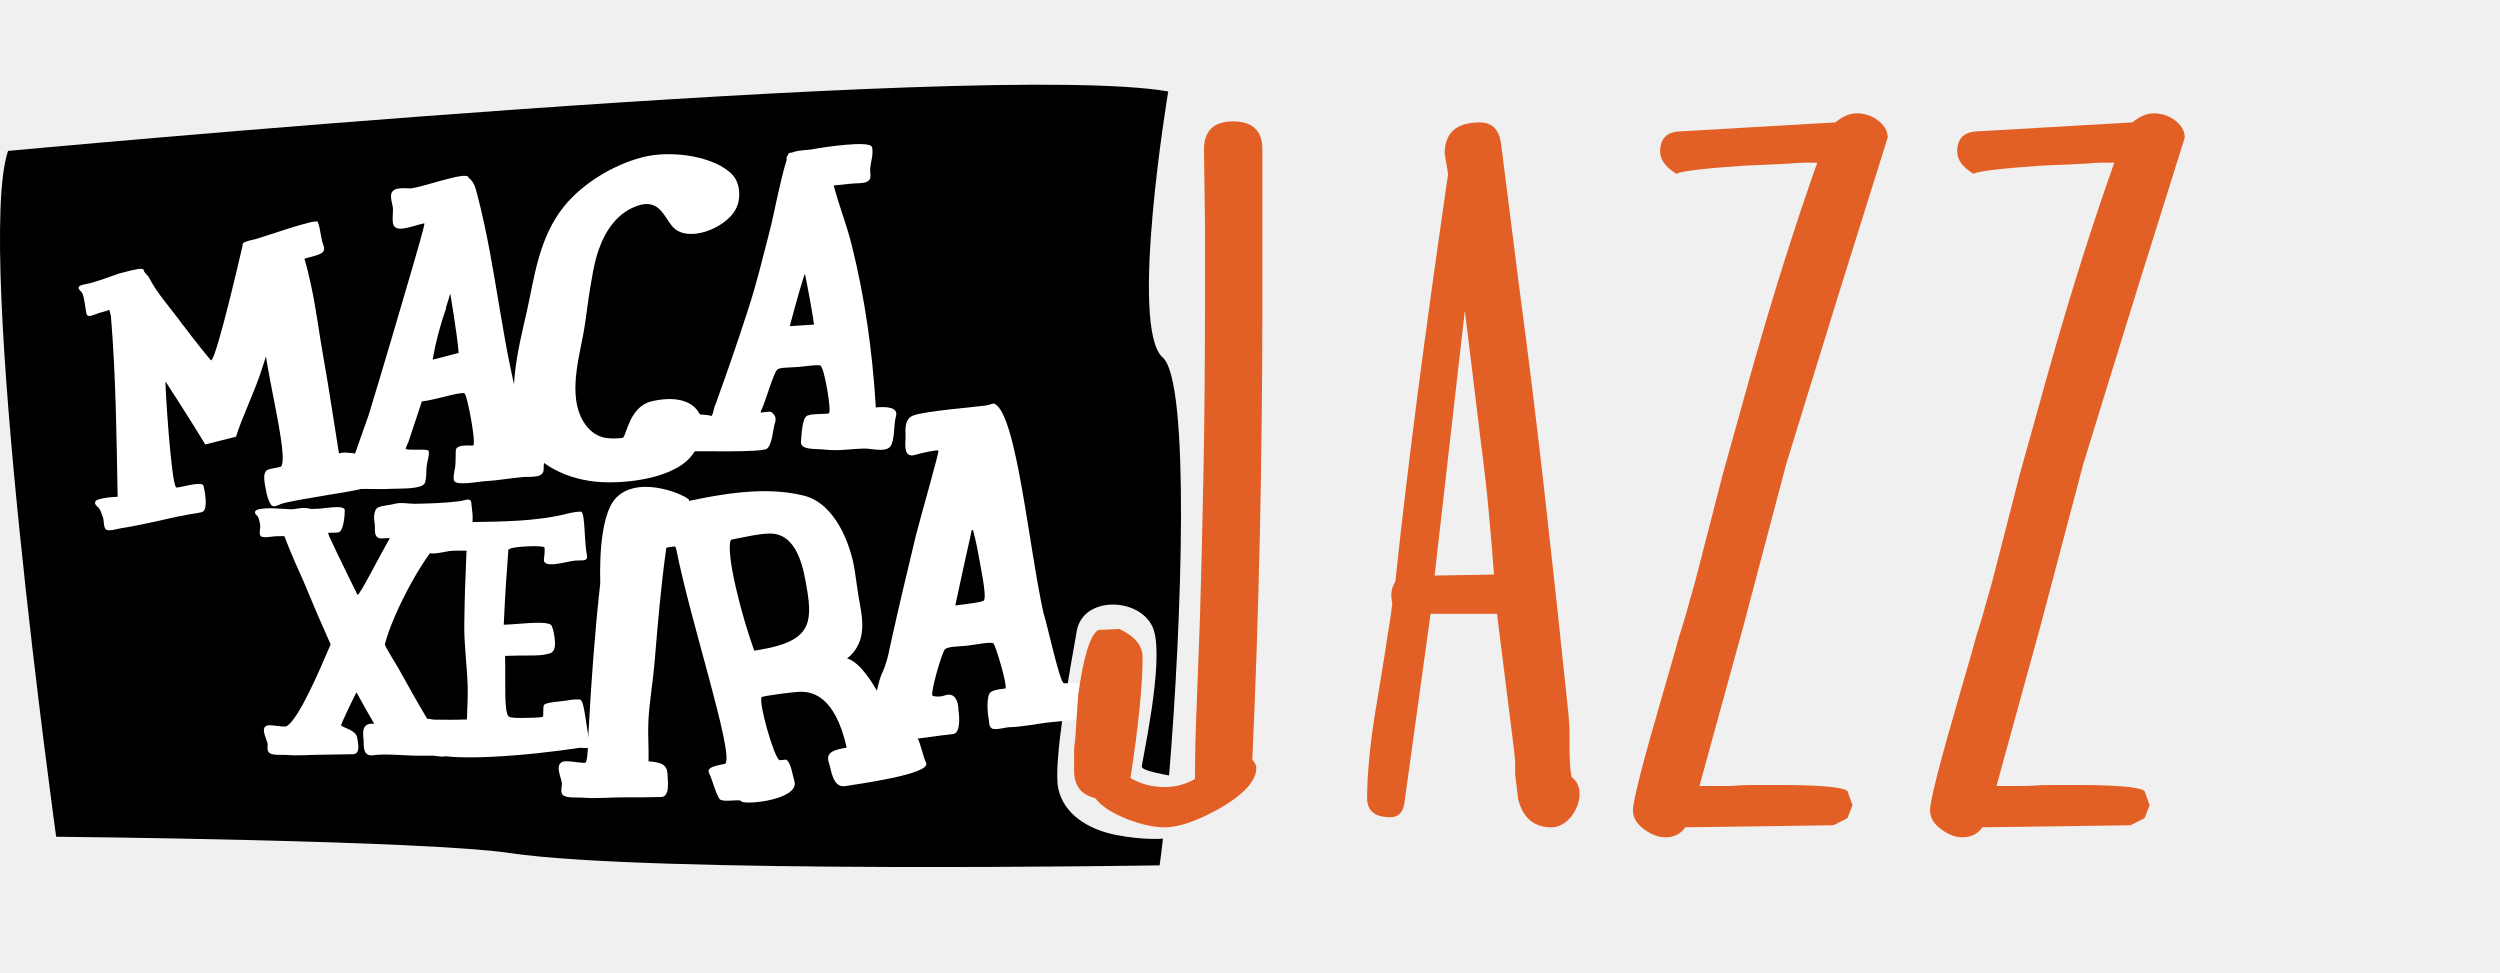
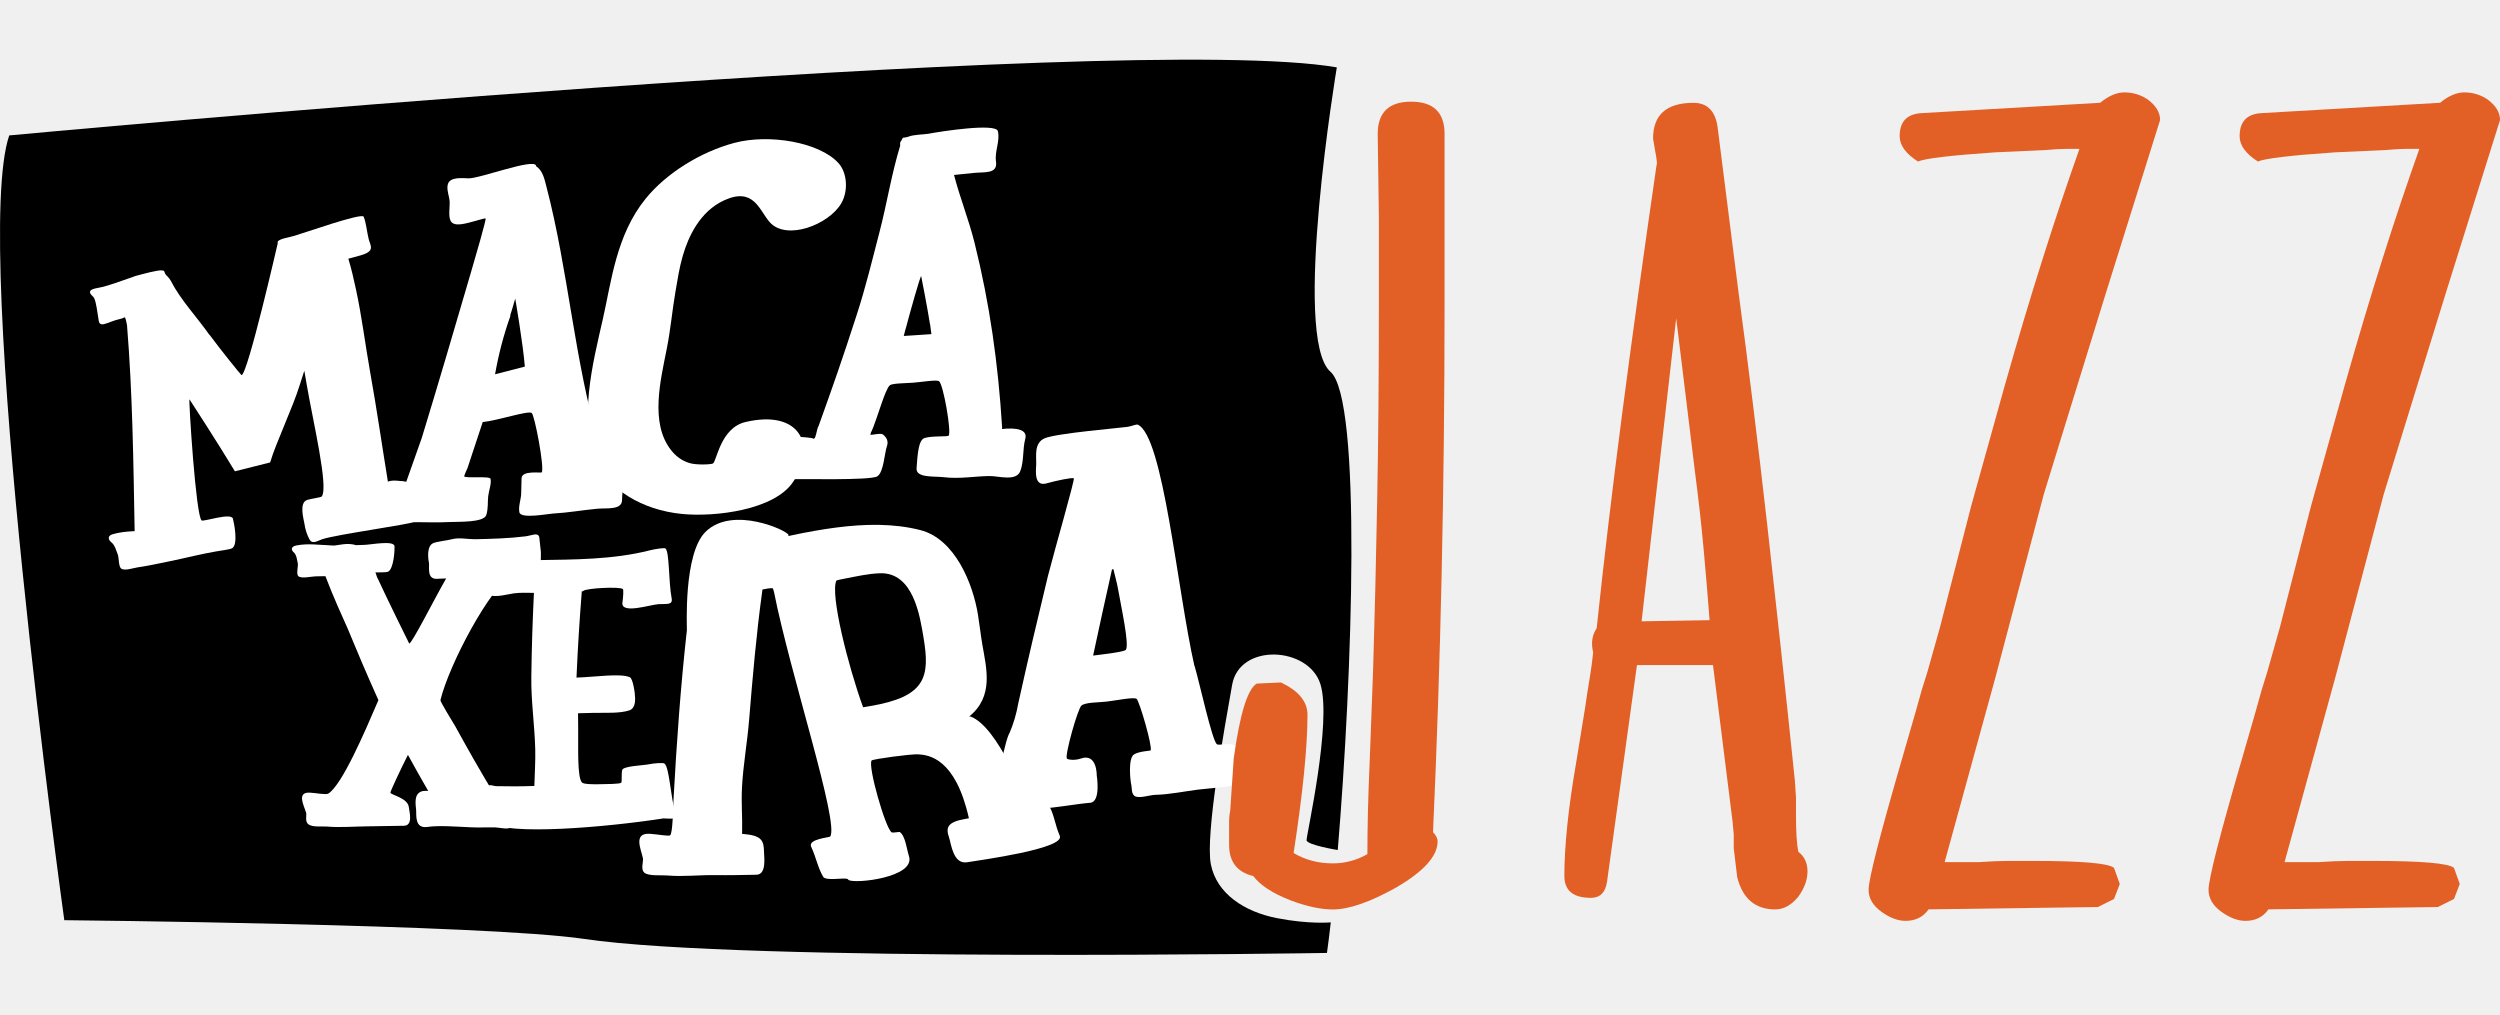
- <svg xmlns="http://www.w3.org/2000/svg" version="1.1" id="svg3013" x="0px" y="0px" width="167.15px" height="65px" viewBox="0 0 167.15 65" enable-background="new 0 0 167.15 65" xml:space="preserve">
+ <svg xmlns="http://www.w3.org/2000/svg" version="1.1" id="svg3013" x="0px" y="0px" width="209.45px" height="85px" viewBox="2.013 -3 209.45 85" enable-background="new 2.013 -3 209.45 85" xml:space="preserve">
  <g>
-     <path d="M77.755,56.071c-0.074,0.661-0.149,1.263-0.223,1.786c0,0-34.138,0.562-43.404-0.818   c-5.798-0.86-30.373-1.095-30.373-1.095s-5.454-39.266-3.217-45.854c0,0,65.365-6.103,77.57-3.976c0,0-2.643,15.807-0.369,17.788   c1.838,1.6,1.28,17.73,0.424,27.943c0,0-1.806-0.295-1.821-0.574c-0.016-0.282,1.492-6.909,0.808-9.118   c-0.685-2.203-4.721-2.423-5.157,0.03c-0.436,2.455-1.585,8.792-1.243,10.503c0.34,1.709,1.956,2.763,3.853,3.136   C76.497,56.193,77.755,56.071,77.755,56.071" />
-     <path fill="#FFFFFF" d="M18.831,33.681c-0.281,0.094-0.579,0.321-0.747,0.015c-0.156-0.285-0.249-0.587-0.297-0.914   c-0.005-0.033-0.009-0.049-0.014-0.075c0.004,0.026,0.007,0.042,0.014,0.075c-0.044-0.278-0.337-1.253,0.177-1.4   c0.291-0.083,0.796-0.142,0.836-0.197c0.407-0.556-0.511-4.368-0.877-6.517c-0.056-0.333-0.084-0.498-0.144-0.83   c-0.111,0.349-0.166,0.522-0.279,0.871c-0.404,1.299-1.391,3.374-1.718,4.488c-0.834,0.213-1.248,0.315-2.059,0.518   c-0.97-1.618-2.654-4.206-2.654-4.206c-0.054,0.02,0.373,6.853,0.712,7.079c0.122,0.078,1.724-0.474,1.825-0.108   c0.069,0.252,0.322,1.505-0.042,1.729c-0.128,0.078-0.72,0.144-0.953,0.19c-0.431,0.084-0.881,0.162-1.277,0.258   c-0.726,0.172-2.614,0.581-3.278,0.668c-0.222,0.029-0.767,0.225-0.97,0.078c-0.174-0.125-0.131-0.666-0.208-0.834   c-0.075-0.165-0.156-0.539-0.373-0.705c-0.171-0.129-0.252-0.371,0.061-0.467c0.394-0.119,0.853-0.166,1.3-0.184   c-0.074-4.017-0.119-8.036-0.447-12.043c-0.034-0.16-0.081-0.423-0.128-0.447c-0.031-0.017-0.09,0.045-0.188,0.069   c-0.287,0.068-0.598,0.167-0.899,0.286c-0.453,0.177-0.429-0.142-0.457-0.293c-0.077-0.418-0.105-0.833-0.235-1.162   c-0.056-0.146-0.331-0.279-0.239-0.447c0.076-0.14,0.515-0.18,0.734-0.236c0.284-0.071,0.967-0.296,1.698-0.561   c0.014-0.003,0.02-0.005,0.033-0.008c0.09-0.049,0.255-0.091,0.552-0.169c0.658-0.172,1.253-0.314,1.306-0.166   c0.021,0.061,0.054,0.146,0.079,0.178c0.052,0.067,0.219,0.208,0.304,0.372c0.555,1.095,1.513,2.098,2.268,3.174   c-0.001-0.007-0.002-0.014-0.004-0.023c0.599,0.818,1.846,2.365,1.87,2.361c0.371-0.088,2.114-7.713,2.114-7.713   c-0.014-0.051-0.015-0.074,0.013-0.11c0.117-0.149,0.649-0.232,0.908-0.305c0.59-0.164,3.995-1.38,4.1-1.13   c0.144,0.345,0.186,0.871,0.291,1.297c0.099,0.403,0.417,0.719-0.5,0.969c-0.275,0.075-0.413,0.112-0.687,0.187   c0.18,0.587,0.315,1.184,0.444,1.781c0.346,1.59,0.546,3.254,0.837,4.877c0.381,2.121,0.692,4.297,1.049,6.482   c0.241-0.045,0.361-0.068,0.601-0.113c0.763-0.145,0.667,0.707,0.832,1.02c0.128,0.238,0.308,1.074,0.017,1.342   C23.986,32.811,19.654,33.407,18.831,33.681" />
-     <path fill="#FFFFFF" d="M22.451,30.541c0.173-0.41,0.788-0.269,1.287-0.217c0.363-1.024,0.547-1.537,0.907-2.564   c0.989-3.238,1.944-6.489,2.891-9.736c0.248-0.851,0.886-3.026,0.835-3.081c-0.028-0.03-0.439,0.105-0.668,0.163   c-0.421,0.105-1.165,0.364-1.37-0.018c-0.145-0.268-0.05-0.791-0.058-1.104c-0.011-0.313-0.2-0.726-0.106-1.045   c0.128-0.447,0.869-0.349,1.219-0.342c0.663,0.01,3.805-1.189,3.934-0.742c0,0.012,0,0.018,0,0.03   c0.389,0.258,0.49,0.745,0.604,1.187c1.292,4.941,1.63,10.183,3.092,15.141c-0.014-0.011-0.021-0.016-0.035-0.027   c0.132,0.437,0.199,0.656,0.332,1.094c0.392-0.037,0.684-0.008,0.884,0.067c0.409,0.151,0.138,1.629,0.148,2.019   c0.019,0.633-0.893,0.483-1.454,0.536c-0.849,0.079-1.704,0.234-2.575,0.28c-0.35,0.021-1.884,0.325-1.97-0.069   c-0.076-0.337,0.102-0.778,0.105-1.109c0.003-0.303,0.018-0.571,0.021-0.872c0.005-0.496,1.136-0.298,1.178-0.355   c0.176-0.245-0.417-3.367-0.587-3.473c-0.229-0.146-2,0.453-2.859,0.533c-0.362,1.11-0.548,1.661-0.916,2.766   c0-0.013,0-0.018,0.002-0.028c-0.042,0.088-0.182,0.424-0.169,0.437c0.108,0.127,1.508-0.038,1.542,0.144   c0.055,0.291-0.1,0.68-0.14,1.015c-0.038,0.327,0.01,0.721-0.11,1.099c-0.143,0.454-1.656,0.384-2.138,0.41   c-0.83,0.048-1.626-0.011-2.457,0.017c-0.501,0.016-1.61-0.002-1.5-0.566C22.42,31.626,22.26,30.989,22.451,30.541 M30.665,23.597   c-0.105-1.33-0.562-3.975-0.562-3.975c-0.001,0-0.189,0.681-0.304,1.007c0.015-0.013,0.021-0.02,0.036-0.032   c-0.414,1.16-0.707,2.297-0.91,3.45C29.62,23.87,29.969,23.78,30.665,23.597" />
-     <path fill="#FFFFFF" d="M35.231,20.783c0.497-2.192,0.779-4.902,2.512-7.022c1.209-1.48,3.205-2.714,5.164-3.236   c2.017-0.537,4.943-0.051,6.072,1.17c0.528,0.57,0.594,1.644,0.172,2.367c-0.727,1.241-3.194,2.197-4.176,1.099   c-0.613-0.688-0.922-2.077-2.662-1.281c-1.428,0.653-2.1,2.135-2.423,3.25c-0.2,0.689-0.3,1.37-0.421,2.067   c-0.191,1.093-0.284,2.211-0.507,3.337c-0.366,1.854-0.998,4.352,0.24,5.934c0.25,0.323,0.596,0.619,1.086,0.766   c0.414,0.125,1.283,0.084,1.37,0.023c0.226-0.157,0.44-2.079,1.898-2.422c3.209-0.753,4.188,1.395,2.786,3.497   c-1.103,1.654-4.57,2.062-6.482,1.876c-2.386-0.232-4.254-1.458-4.935-2.951C33.766,26.714,34.619,23.484,35.231,20.783" />
-     <path fill="#FFFFFF" d="M59.616,29.7c-0.234,0.624-1.274,0.285-1.799,0.291c-0.807,0.006-1.767,0.181-2.658,0.069   c-0.56-0.071-1.675,0.064-1.605-0.541c0.003-0.036,0.005-0.053,0.009-0.089c-0.004,0.036-0.006,0.053-0.009,0.089   c0.04-0.346,0.05-1.595,0.44-1.739c0.41-0.152,1.37-0.071,1.434-0.149c0.173-0.218-0.311-2.988-0.558-3.178   c-0.135-0.106-0.999,0.046-1.52,0.084c-0.45,0.034-1.225,0.03-1.363,0.155c-0.288,0.264-0.694,1.843-1.083,2.74   c0.003-0.035,0.006-0.052,0.011-0.085c-0.011,0.085-0.07,0.222-0.062,0.229c0.042,0.039,0.613-0.115,0.736-0.016   c0.2,0.163,0.343,0.385,0.231,0.691c-0.136,0.372-0.183,1.525-0.562,1.759c-0.404,0.252-4.64,0.135-4.899,0.167   c-0.443,0.058-1.721,0.329-1.565-0.241c0.107-0.392,0.24-0.734,0.338-1.145c0.072-0.303,0.084-0.619,0.305-0.921   c0.208-0.285,1.843-0.149,2.055-0.081c0.026,0.009,0.055,0.033,0.068,0.026c0.139-0.094,0.142-0.535,0.276-0.766   c0.922-2.572,1.373-3.862,2.204-6.424c0.544-1.665,0.925-3.268,1.349-4.896c0.437-1.677,0.702-3.389,1.205-5.034   c0-0.064,0-0.096-0.001-0.159c0.001-0.081,0.068-0.115,0.1-0.198c0.034-0.083,0.067-0.112,0.067-0.112   c0.133-0.014,0.236-0.032,0.299-0.057c0.352-0.142,0.933-0.128,1.195-0.178c0.716-0.136,3.936-0.636,4.05-0.151   c0.138,0.589-0.197,1.171-0.111,1.77c0.11,0.752-0.66,0.604-1.321,0.673c-0.451,0.047-0.677,0.07-1.13,0.117   c0.346,1.334,0.86,2.606,1.198,3.958c0.891,3.574,1.38,7.062,1.613,10.799c-0.002,0.035-0.004,0.052-0.008,0.087   c0.787-0.085,1.515,0.008,1.362,0.571C59.743,28.405,59.84,29.104,59.616,29.7 M54.34,21.091c-0.002,0.012-0.002,0.018-0.002,0.028   c-0.15-0.964-0.515-2.809-0.515-2.809c-0.058,0-0.641,2.075-0.911,3.098c0.001-0.012,0.001-0.017,0.002-0.027   c-0.042,0.17-0.066,0.255-0.109,0.426c0.552-0.045,1.1-0.063,1.616-0.107C54.389,21.455,54.373,21.334,54.34,21.091" />
-     <path fill="#FFFFFF" d="M29.898,35.773c-1.281,0.758-3.653,5.212-4.166,7.313c-0.021,0.085,0.768,1.355,0.875,1.541   c0.856,1.554,1.305,2.342,2.246,3.921c0.82-0.117,0.973,0.046,1.113,0.586c0.002,0.03,0.002,0.046,0.003,0.071   c-0.001-0.025-0.001-0.041-0.003-0.071c0.019,0.309,0.189,1.087-0.086,1.368c-0.167,0.171-0.69,0.028-0.936,0.021   c-0.458-0.011-0.971,0.016-1.432-0.005c-0.811-0.036-1.869-0.124-2.541-0.023c-0.742,0.11-0.639-0.666-0.658-0.971   c-0.019-0.307-0.171-0.976,0.356-1.117c0.097-0.023,0.207-0.019,0.347-0.019c-0.486-0.844-0.725-1.266-1.183-2.103   c-0.364,0.714-1.053,2.164-1.025,2.215c0.082,0.145,1.029,0.309,1.079,0.856c0.02,0.226,0.278,1.078-0.309,1.071   c-0.84,0.017-1.256,0.02-2.078,0.033c-0.809,0.006-1.627,0.08-2.392,0.013c-0.256-0.022-0.841,0.048-1.08-0.122   c-0.237-0.169-0.098-0.523-0.145-0.683c-0.111-0.394-0.588-1.227,0.225-1.177c0.347,0.02,0.939,0.141,1.078,0.053   c0.813-0.538,2.114-3.577,2.921-5.457c-0.765-1.711-1.121-2.554-1.807-4.208c-0.238-0.527-0.854-1.881-1.29-3.036   c-0.234,0.005-0.353,0.009-0.584,0.011c-0.227,0.005-0.812,0.146-0.993-0.006c-0.148-0.123,0.002-0.615-0.039-0.766   c-0.042-0.148-0.058-0.484-0.236-0.632c-0.146-0.12-0.193-0.337,0.16-0.403c0.667-0.128,1.29-0.03,1.896-0.01   c0.09,0.004,0.237,0.023,0.356,0.012c0.214-0.025,0.432-0.076,0.662-0.086c0.196-0.004,0.393,0.01,0.554,0.067   c0.198-0.005,0.297-0.009,0.496-0.016c0.433-0.015,1.748-0.283,1.767,0.087c0.011,0.231-0.051,1.314-0.375,1.477   c-0.1,0.052-0.507,0.038-0.742,0.045c0.045,0.131,0.068,0.198,0.111,0.325c0-0.009,0-0.014,0-0.02   c0.586,1.275,1.862,3.85,1.862,3.85c0.155,0.014,1.425-2.521,2.16-3.804c-0.18,0.007-0.271,0.01-0.451,0.017   c-0.731,0.093-0.502-0.702-0.559-0.958c-0.047-0.215-0.135-0.945,0.248-1.117c0.234-0.105,0.839-0.159,1.082-0.229   c0.407-0.121,0.98,0.003,1.353-0.003c0.94-0.019,2-0.049,2.956-0.169c0.387-0.048,0.721-0.252,0.81,0.04   c0.037,0.347,0.057,0.521,0.094,0.867c-0.015,0.274,0.105,1.161-0.493,1.24C30.728,35.717,30.072,35.665,29.898,35.773    M31.597,34.492c0-0.018,0.001-0.028,0.003-0.047C31.599,34.464,31.597,34.473,31.597,34.492" />
-     <path fill="#FFFFFF" d="M37.947,34.338c0.329-0.083,0.871-0.168,0.935-0.113c0.237,0.197,0.177,1.956,0.36,2.909   c0.08,0.421-0.311,0.313-0.765,0.345c-0.485,0.026-2.219,0.612-2.109-0.104c0.038-0.247,0.074-0.734,0.026-0.779   c-0.185-0.159-2.156-0.05-2.312,0.105c-0.004,0.006,0,0.023-0.031,0.023c-0.024,0.002-0.036,0.002-0.059,0.002   c-0.152,2.012-0.219,3.021-0.311,5.044c1.057-0.034,2.589-0.267,3.122-0.02c0.171,0.08,0.304,0.91,0.306,1.244   c0,0.204-0.025,0.584-0.33,0.687c-0.582,0.196-1.432,0.134-2.129,0.15c-0.353,0.01-0.528,0.013-0.879,0.022   c0.002,0.319,0.005,0.481,0.009,0.802c0.018,1.067-0.074,2.94,0.226,3.248c0.104,0.103,0.675,0.103,0.951,0.098   c0.457-0.011,1.267-0.005,1.342-0.092c0.05-0.061-0.003-0.51,0.055-0.741c0.063-0.235,1.259-0.269,1.52-0.328   c0.315-0.066,0.876-0.11,0.951-0.047c0.29,0.25,0.349,1.934,0.634,2.893c0.125,0.422-0.283,0.319-0.748,0.308   c0.039,0,0.056-0.003,0.094-0.003c-3.353,0.523-9.221,1.033-10.233,0.227c-0.147-0.121-0.147-1.267-0.252-1.685   c-0.039-0.152,0.041-0.284,0.188-0.419c0.14-0.127,0.3-0.001,0.505,0c0.676,0.011,1.376,0.02,2.065-0.008c0.05,0,0.072,0,0.122,0   c0.029-0.02,0.022-0.068,0.023-0.132c0.015-0.601,0.065-1.329,0.048-2.015c-0.036-1.419-0.249-2.826-0.229-4.229   c0.027-1.92,0.061-2.879,0.145-4.778c0.004-0.054,0.004-0.079,0.008-0.132c-0.386-0.003-0.816-0.021-1.184,0.029   c-0.457,0.065-1.394,0.352-1.521-0.066c-0.121-0.396,0.032-0.933-0.014-1.342c-0.071-0.632,1.335-0.556,1.813-0.536   c0.421,0.015,0.775,0.01,1.146,0.002C33.507,34.869,35.816,34.879,37.947,34.338" />
-     <path fill="#FFFFFF" d="M46.067,33.432c0.036,0.496-0.194,1.051-0.253,1.557c-0.058,0.508-0.889,0.425-1.033,0.544   c-0.125,0.098-0.198,0.838-0.251,1.228c-0.342,2.49-0.554,4.959-0.761,7.48c-0.111,1.354-0.349,2.646-0.416,3.938   c-0.048,0.923,0.031,1.763,0.008,2.624c0,0.042-0.001,0.059-0.001,0.103c0.043,0.003,0.067,0.003,0.11,0.003   c1.039,0.098,1.16,0.38,1.17,1.064c0.004,0.281,0.162,1.311-0.45,1.316c-0.756,0.014-1.613,0.034-2.385,0.022   c-0.993-0.013-1.854,0.103-2.833,0.02c-0.329-0.027-1.043,0.042-1.304-0.148c-0.26-0.189-0.065-0.65-0.104-0.854   c-0.091-0.486-0.6-1.496,0.404-1.433c0.395,0.024,1.115,0.157,1.185,0.09c0.156-0.146,0.16-1.427,0.201-2.152   c0.179-3.279,0.415-6.582,0.778-9.826c0.016-0.13-0.225-4.496,1.109-5.773C42.845,31.694,46.051,33.207,46.067,33.432" />
-     <path fill="#FFFFFF" d="M61.921,51.014c0.334,0.753-4.681,1.422-5.408,1.545c-0.832,0.142-0.941-1.107-1.06-1.444   c-0.212-0.598-0.092-0.913,0.984-1.098c0.068-0.014,0.104-0.016,0.173-0.028c-0.787-3.515-2.336-3.696-2.959-3.738   c-0.395-0.027-2.667,0.276-2.726,0.363c-0.229,0.34,0.812,3.965,1.17,4.195c0.073,0.045,0.441-0.037,0.477-0.018   c0.328,0.224,0.407,1.015,0.533,1.4c0.421,1.257-3.176,1.641-3.525,1.401c-0.009-0.009-0.046-0.046-0.053-0.052   c-0.176-0.11-1.27,0.133-1.43-0.134c-0.314-0.523-0.421-1.158-0.703-1.755c-0.004-0.012-0.006-0.017-0.009-0.026   c-0.155-0.427,1.081-0.515,1.121-0.57c0.548-0.779-2.341-9.508-3.287-14.313c0.001,0.013,0.002,0.016,0.003,0.027   c-0.012-0.082-0.055-0.204-0.069-0.212c-0.131-0.09-1.458,0.275-1.53,0.207c-0.252-0.233-0.284-1.173-0.35-1.63   c-0.073-0.512-0.07-1.009,0.613-1.16c3.185-0.709,6.783-1.617,9.877-0.83c2.063,0.526,3.087,3.177,3.375,4.933   c0.097,0.594,0.157,1.167,0.258,1.763c0.238,1.387,0.689,3.03-0.777,4.206c0.028-0.003,0.042-0.008,0.069-0.012   c1.672,0.61,3.146,4.882,3.582,5.143c0.146,0.09,0.893-0.164,1.043,0.109c0.283,0.511,0.353,1.159,0.6,1.702   C61.917,50.998,61.918,51.004,61.921,51.014 M51.414,35.674c-0.692,0.022-1.37,0.182-2.05,0.311   c-0.251,0.048-0.482,0.091-0.498,0.123c-0.37,0.797,0.69,5,1.563,7.396c0.158-0.027,0.238-0.04,0.395-0.066   c3.265-0.55,3.53-1.694,3.134-4.023C53.754,38.209,53.38,35.603,51.414,35.674" />
-     <path fill="#FFFFFF" d="M56.839,48.205c-0.041-0.292-0.206-0.615-0.106-0.94c0.1-0.325,0.597-0.136,0.874-0.188   c0.278-0.051,0.68-0.051,0.755-0.117c0.191-0.178,0.324-1.307,0.609-1.949c0.001,0.01,0.002,0.017,0.002,0.028   c0.251-0.578,0.421-1.183,0.521-1.752c0.651-2.94,1.014-4.444,1.737-7.46c0.414-1.614,1.576-5.622,1.511-5.699   c-0.061-0.075-1.123,0.155-1.574,0.288c-0.772,0.227-0.638-0.735-0.622-1.132c0.016-0.432-0.147-1.222,0.494-1.497   c0.702-0.299,4.475-0.609,4.845-0.669c0.261-0.043,0.518-0.164,0.595-0.129c1.502,0.677,2.302,9.651,3.313,14.11   c0-0.016,0-0.021,0-0.032c0.303,1.014,1.037,4.429,1.316,4.599c0.194,0.117,1.208-0.305,1.34,0.5c0,0.012,0,0.017,0,0.028   c0.015,0.38,0.188,1.577-0.217,1.817c-0.229,0.139-1.791,0.248-2.231,0.303c-0.78,0.097-1.671,0.287-2.503,0.306   c-0.289,0.008-0.841,0.194-1.126,0.104c-0.292-0.09-0.228-0.526-0.271-0.689c-0.064-0.267-0.194-1.538,0.153-1.771   c0.287-0.193,0.961-0.212,0.977-0.238c0.13-0.188-0.654-2.887-0.819-3.015c-0.155-0.119-1.148,0.088-1.748,0.16   c-0.488,0.057-1.213,0.032-1.473,0.23c-0.21,0.162-0.983,2.899-0.853,3.097c0.048,0.071,0.471,0.124,0.808,0.003   c0.963-0.344,0.936,0.979,0.936,0.979c-0.001,0,0,0,0,0s0.255,1.546-0.376,1.602c-1.007,0.091-1.973,0.296-2.908,0.339   c-1.013,0.055-2.098,0.114-3.152,0.295C56.865,49.845,56.895,48.603,56.839,48.205 M63.87,40.483   c0.644-0.083,1.818-0.216,1.912-0.336c0.22-0.283-0.266-2.475-0.464-3.6c-0.055-0.306-0.172-0.733-0.234-0.997   c-0.005-0.022,0-0.151-0.112-0.105C64.521,37.473,64.298,38.484,63.87,40.483" />
-     <path fill="#E26026" d="M84.234,35.721c-0.112,5.116-0.28,10.145-0.504,15.082c0.179,0.18,0.268,0.362,0.268,0.538   c0,0.855-0.807,1.753-2.422,2.694c-1.526,0.853-2.758,1.281-3.702,1.281c-0.719,0-1.548-0.182-2.493-0.541   c-1.031-0.404-1.75-0.874-2.153-1.411c-0.943-0.226-1.413-0.833-1.413-1.82v-0.807V50.13c0-0.177,0.022-0.38,0.067-0.607   l0.203-3.029c0.358-2.601,0.807-4.062,1.347-4.376l1.415-0.065c1.03,0.49,1.547,1.12,1.547,1.885c0,1.883-0.27,4.578-0.809,8.079   c0.673,0.402,1.437,0.606,2.29,0.606c0.717,0,1.392-0.182,2.02-0.54c0-0.762,0.011-1.594,0.032-2.491   c0.022-0.896,0.057-1.863,0.101-2.894l0.201-5.389c0.092-3.007,0.171-6.282,0.237-9.829c0.068-3.546,0.099-7.428,0.099-11.648   v-4.915l-0.067-4.916c0-1.256,0.651-1.884,1.953-1.884c1.302,0,1.953,0.628,1.953,1.884v9.898   C84.404,25.33,84.346,30.604,84.234,35.721" />
-     <path fill="#E26026" d="M103.256,32.827c0.536,4.755,1.077,9.74,1.616,14.947l0.066,1.009v1.076c0,0.449,0.013,0.854,0.033,1.212   c0.022,0.362,0.056,0.65,0.102,0.874c0.357,0.272,0.538,0.654,0.538,1.148c0,0.492-0.181,0.986-0.538,1.479   c-0.403,0.493-0.854,0.743-1.345,0.743c-1.169,0-1.91-0.631-2.225-1.887l-0.201-1.684v-0.808l-0.067-0.74l-1.146-9.158h-4.441   l-1.75,12.659c-0.091,0.628-0.405,0.942-0.943,0.942c-1.034,0-1.55-0.428-1.55-1.278c0-0.852,0.057-1.831,0.169-2.93   c0.112-1.101,0.28-2.302,0.506-3.604l0.538-3.296c0.091-0.63,0.177-1.21,0.271-1.749c0.088-0.541,0.156-1.033,0.2-1.483   c-0.133-0.538-0.066-1.009,0.204-1.413c0.403-3.815,0.896-7.968,1.479-12.455c0.585-4.489,1.257-9.359,2.021-14.61   c0.044-0.044,0.021-0.292-0.068-0.741l-0.067-0.403l-0.068-0.405c0-1.391,0.786-2.087,2.357-2.087c0.809,0,1.279,0.471,1.413,1.414   l1.211,9.562C102.155,23.514,102.717,28.068,103.256,32.827 M99.552,34.373c-0.134-1.479-0.313-3.074-0.537-4.78l-0.54-4.442   l-0.536-4.377l-2.021,17.707l3.971-0.067C99.8,37.204,99.685,35.855,99.552,34.373" />
-     <path fill="#E26026" d="M111.939,43.732l0.338-1.209l0.338-1.079l0.74-2.625l1.819-7.07l1.953-7.003   c0.761-2.693,1.502-5.173,2.223-7.44c0.717-2.267,1.435-4.409,2.152-6.431h-0.741c-0.314,0-0.72,0.023-1.213,0.068l-2.963,0.135   c-1.302,0.089-2.334,0.179-3.096,0.269c-0.763,0.091-1.235,0.18-1.415,0.27c-0.718-0.45-1.077-0.943-1.077-1.481   c0-0.853,0.427-1.302,1.279-1.348l10.436-0.605c0.494-0.405,0.965-0.606,1.414-0.606c0.49,0,0.943,0.135,1.348,0.403   c0.492,0.359,0.739,0.763,0.739,1.212l-3.164,10.099l-2.288,7.406l-1.348,4.376l-2.827,10.705l-2.961,10.773h2.018   c0.63-0.043,1.202-0.068,1.717-0.068h1.448c2.83,0,4.399,0.136,4.712,0.405l0.337,0.943l-0.337,0.874l-0.941,0.472l-9.896,0.136   c-0.313,0.451-0.764,0.671-1.346,0.671c-0.452,0-0.921-0.179-1.415-0.537c-0.494-0.359-0.742-0.784-0.742-1.28   c0-0.627,0.675-3.255,2.021-7.876L111.939,43.732z" />
-     <path fill="#E26026" d="M131.802,43.732l0.336-1.209l0.336-1.079l0.743-2.625l1.815-7.07l1.954-7.003   c0.762-2.693,1.503-5.173,2.222-7.44c0.717-2.267,1.438-4.409,2.154-6.431h-0.74c-0.314,0-0.718,0.023-1.211,0.068l-2.965,0.135   c-1.3,0.089-2.333,0.179-3.097,0.269c-0.762,0.091-1.234,0.18-1.415,0.27c-0.717-0.45-1.075-0.943-1.075-1.481   c0-0.853,0.424-1.302,1.278-1.348l10.436-0.605c0.493-0.405,0.966-0.606,1.413-0.606c0.495,0,0.944,0.135,1.347,0.403   c0.494,0.359,0.741,0.763,0.741,1.212l-3.163,10.099l-2.289,7.406l-1.347,4.376l-2.828,10.705l-2.962,10.773h2.019   c0.63-0.043,1.201-0.068,1.717-0.068h1.447c2.828,0,4.398,0.136,4.716,0.405l0.338,0.943l-0.338,0.874l-0.944,0.472l-9.897,0.136   c-0.314,0.451-0.763,0.671-1.347,0.671c-0.448,0-0.918-0.179-1.413-0.537c-0.492-0.359-0.741-0.784-0.741-1.28   c0-0.627,0.673-3.255,2.02-7.876L131.802,43.732z" />
+     <path d="M113.505,74.275c-0.105,0.949-0.215,1.812-0.32,2.562c0,0-48.949,0.805-62.235-1.174c-8.313-1.231-43.55-1.57-43.55-1.57   S-0.422,17.793,2.786,8.346c0,0,93.723-8.75,111.225-5.701c0,0-3.791,22.665-0.529,25.505c2.635,2.295,1.836,25.423,0.607,40.066   c0,0-2.59-0.423-2.611-0.822c-0.021-0.406,2.139-9.908,1.16-13.075c-0.984-3.158-6.77-3.473-7.395,0.045   c-0.625,3.52-2.273,12.604-1.783,15.058c0.486,2.45,2.805,3.963,5.525,4.498C111.7,74.451,113.505,74.275,113.505,74.275" />
+     <path fill="#FFFFFF" d="M29.016,42.173c-0.403,0.136-0.831,0.46-1.072,0.021c-0.222-0.408-0.356-0.842-0.425-1.311   c-0.007-0.047-0.012-0.069-0.02-0.106c0.005,0.037,0.01,0.06,0.02,0.106c-0.063-0.398-0.483-1.797,0.253-2.006   c0.417-0.119,1.141-0.205,1.199-0.283c0.583-0.797-0.732-6.263-1.257-9.346c-0.08-0.477-0.121-0.713-0.206-1.189   c-0.16,0.5-0.238,0.749-0.4,1.249c-0.579,1.863-1.994,4.837-2.463,6.435c-1.196,0.307-1.79,0.453-2.952,0.743   c-1.392-2.319-3.806-6.031-3.806-6.031c-0.077,0.028,0.535,9.826,1.021,10.15c0.175,0.112,2.471-0.679,2.617-0.154   c0.098,0.362,0.462,2.157-0.06,2.479c-0.183,0.111-1.033,0.207-1.367,0.271c-0.617,0.12-1.263,0.233-1.832,0.371   c-1.04,0.247-3.747,0.833-4.699,0.957c-0.319,0.041-1.101,0.322-1.392,0.111c-0.249-0.179-0.187-0.955-0.298-1.196   c-0.106-0.235-0.223-0.771-0.535-1.011c-0.246-0.185-0.362-0.531,0.088-0.669c0.564-0.171,1.223-0.239,1.864-0.264   c-0.106-5.759-0.171-11.522-0.641-17.268c-0.049-0.23-0.116-0.606-0.184-0.641c-0.044-0.024-0.128,0.064-0.268,0.099   c-0.412,0.097-0.858,0.239-1.29,0.411c-0.649,0.253-0.615-0.204-0.655-0.42c-0.111-0.6-0.15-1.194-0.336-1.666   c-0.082-0.21-0.475-0.401-0.343-0.642c0.109-0.2,0.737-0.258,1.051-0.338c0.408-0.102,1.388-0.424,2.435-0.804   c0.02-0.004,0.029-0.007,0.047-0.011c0.129-0.071,0.366-0.131,0.792-0.242c0.943-0.247,1.796-0.45,1.874-0.238   c0.029,0.088,0.077,0.209,0.112,0.255c0.075,0.097,0.315,0.298,0.437,0.534c0.795,1.57,2.169,3.008,3.251,4.551   c-0.001-0.01-0.003-0.02-0.006-0.033c0.858,1.173,2.646,3.391,2.682,3.386c0.532-0.126,3.031-11.06,3.031-11.06   c-0.021-0.073-0.022-0.106,0.018-0.158c0.168-0.213,0.932-0.333,1.302-0.437c0.846-0.236,5.729-1.979,5.878-1.621   c0.207,0.495,0.267,1.249,0.417,1.86c0.143,0.578,0.598,1.031-0.717,1.389c-0.394,0.108-0.592,0.16-0.984,0.268   c0.257,0.841,0.451,1.698,0.635,2.554c0.497,2.28,0.783,4.666,1.2,6.993c0.547,3.04,0.993,6.162,1.505,9.294   c0.344-0.064,0.517-0.098,0.861-0.162c1.094-0.209,0.957,1.014,1.193,1.463c0.184,0.341,0.441,1.539,0.024,1.924   C36.407,40.925,30.196,41.78,29.016,42.173" />
+     <path fill="#FFFFFF" d="M34.206,37.67c0.248-0.588,1.13-0.387,1.845-0.311c0.521-1.469,0.784-2.203,1.301-3.677   c1.417-4.644,2.786-9.305,4.145-13.96c0.355-1.221,1.27-4.339,1.197-4.418c-0.041-0.042-0.629,0.151-0.958,0.234   c-0.604,0.151-1.67,0.523-1.965-0.025c-0.207-0.385-0.071-1.134-0.083-1.583c-0.016-0.449-0.287-1.041-0.153-1.499   c0.184-0.64,1.246-0.5,1.749-0.49c0.95,0.014,5.456-1.704,5.64-1.064c0,0.018,0,0.026,0,0.043c0.557,0.37,0.703,1.068,0.865,1.702   c1.853,7.085,2.339,14.602,4.435,21.709c-0.021-0.015-0.031-0.022-0.051-0.038c0.189,0.627,0.286,0.939,0.476,1.568   c0.562-0.053,0.98-0.011,1.268,0.097c0.586,0.217,0.197,2.335,0.213,2.896c0.026,0.907-1.281,0.692-2.085,0.768   c-1.218,0.113-2.443,0.335-3.692,0.402c-0.503,0.03-2.701,0.465-2.824-0.1c-0.109-0.482,0.145-1.115,0.149-1.59   c0.004-0.436,0.027-0.818,0.031-1.251c0.007-0.712,1.629-0.427,1.689-0.509c0.252-0.352-0.598-4.828-0.842-4.979   c-0.329-0.209-2.868,0.649-4.1,0.764c-0.52,1.591-0.785,2.382-1.313,3.967c0-0.02,0-0.027,0.002-0.041   c-0.06,0.126-0.26,0.607-0.242,0.627c0.155,0.182,2.162-0.055,2.211,0.207c0.08,0.416-0.143,0.974-0.2,1.453   c-0.055,0.47,0.013,1.034-0.159,1.576c-0.205,0.651-2.375,0.551-3.065,0.588c-1.19,0.069-2.331-0.016-3.523,0.024   c-0.718,0.024-2.309-0.003-2.15-0.811C34.161,39.226,33.932,38.313,34.206,37.67 M45.984,27.714c-0.15-1.908-0.805-5.7-0.805-5.7   c-0.002,0-0.272,0.977-0.437,1.443c0.022-0.018,0.031-0.028,0.052-0.046c-0.594,1.663-1.014,3.294-1.305,4.947   C44.486,28.105,44.986,27.975,45.984,27.714" />
+     <path fill="#FFFFFF" d="M52.531,23.679c0.713-3.143,1.116-7.029,3.602-10.069c1.734-2.121,4.596-3.891,7.405-4.639   c2.892-0.771,7.088-0.073,8.707,1.677c0.756,0.817,0.852,2.357,0.246,3.394c-1.043,1.78-4.58,3.15-5.987,1.576   c-0.879-0.986-1.322-2.978-3.817-1.837c-2.048,0.937-3.012,3.062-3.474,4.66c-0.288,0.988-0.431,1.965-0.605,2.963   c-0.273,1.568-0.407,3.171-0.727,4.786c-0.524,2.659-1.432,6.24,0.344,8.508c0.358,0.464,0.854,0.887,1.557,1.099   c0.594,0.179,1.84,0.12,1.965,0.032c0.324-0.225,0.632-2.98,2.722-3.472c4.601-1.08,6.004,2,3.993,5.013   c-1.581,2.372-6.551,2.957-9.293,2.691c-3.421-0.332-6.1-2.09-7.077-4.232C50.431,32.182,51.654,27.551,52.531,23.679" />
+     <path fill="#FFFFFF" d="M87.495,36.465c-0.336,0.895-1.826,0.408-2.578,0.418c-1.158,0.008-2.535,0.258-3.812,0.098   c-0.802-0.102-2.401,0.092-2.3-0.776c0.004-0.052,0.006-0.075,0.012-0.126c-0.006,0.051-0.008,0.074-0.012,0.126   c0.056-0.496,0.071-2.287,0.63-2.493c0.588-0.218,1.964-0.102,2.057-0.214c0.248-0.312-0.447-4.285-0.801-4.557   c-0.193-0.151-1.433,0.066-2.179,0.122c-0.646,0.048-1.757,0.042-1.955,0.222c-0.414,0.379-0.996,2.643-1.553,3.927   c0.004-0.049,0.008-0.074,0.015-0.121c-0.015,0.121-0.1,0.318-0.088,0.329c0.06,0.056,0.878-0.165,1.054-0.022   c0.287,0.234,0.493,0.552,0.332,0.99c-0.195,0.533-0.262,2.186-0.806,2.521c-0.579,0.362-6.653,0.193-7.024,0.24   c-0.636,0.083-2.467,0.471-2.245-0.346c0.154-0.562,0.344-1.053,0.485-1.642c0.104-0.435,0.12-0.889,0.438-1.321   c0.298-0.408,2.642-0.213,2.946-0.115c0.038,0.012,0.078,0.046,0.098,0.037c0.199-0.135,0.203-0.768,0.395-1.098   c1.322-3.688,1.969-5.538,3.16-9.211c0.78-2.388,1.327-4.686,1.936-7.021c0.625-2.405,1.005-4.859,1.728-7.218   c0-0.092,0-0.138-0.003-0.228c0.003-0.117,0.099-0.166,0.145-0.285c0.049-0.119,0.095-0.16,0.095-0.16   c0.192-0.021,0.339-0.046,0.43-0.082c0.503-0.204,1.337-0.183,1.712-0.255c1.028-0.195,5.645-0.912,5.808-0.217   c0.198,0.846-0.281,1.679-0.158,2.538c0.158,1.078-0.947,0.866-1.895,0.966c-0.647,0.067-0.971,0.1-1.621,0.167   c0.496,1.913,1.234,3.736,1.718,5.675c1.277,5.125,1.979,10.125,2.312,15.484c-0.004,0.05-0.007,0.074-0.012,0.125   c1.129-0.123,2.172,0.011,1.953,0.819C87.677,34.607,87.816,35.609,87.495,36.465 M79.93,24.12   c-0.003,0.018-0.003,0.026-0.003,0.041c-0.214-1.383-0.738-4.028-0.738-4.028c-0.083,0-0.918,2.975-1.306,4.442   c0.001-0.017,0.001-0.024,0.002-0.039c-0.06,0.244-0.094,0.366-0.155,0.611c0.791-0.064,1.577-0.09,2.316-0.153   C80.001,24.642,79.978,24.469,79.93,24.12" />
+     <path fill="#FFFFFF" d="M44.885,45.173c-1.837,1.086-5.238,7.471-5.973,10.484c-0.031,0.122,1.101,1.944,1.254,2.21   c1.227,2.229,1.871,3.357,3.221,5.622c1.175-0.167,1.395,0.065,1.595,0.84c0.003,0.044,0.003,0.066,0.004,0.103   c-0.001-0.036-0.001-0.059-0.004-0.103c0.028,0.443,0.272,1.559-0.123,1.962c-0.24,0.245-0.989,0.04-1.341,0.03   c-0.657-0.017-1.393,0.023-2.053-0.009c-1.164-0.05-2.68-0.176-3.643-0.031c-1.064,0.158-0.917-0.955-0.944-1.394   c-0.028-0.439-0.246-1.398,0.51-1.601c0.14-0.033,0.296-0.026,0.499-0.026c-0.698-1.212-1.041-1.816-1.697-3.017   c-0.522,1.024-1.509,3.104-1.469,3.177c0.118,0.207,1.475,0.441,1.548,1.227c0.027,0.324,0.397,1.545-0.444,1.536   c-1.204,0.023-1.801,0.029-2.979,0.047c-1.159,0.009-2.333,0.115-3.429,0.019c-0.367-0.031-1.206,0.07-1.548-0.174   c-0.341-0.243-0.141-0.75-0.209-0.98c-0.159-0.564-0.843-1.759,0.323-1.687c0.497,0.027,1.346,0.201,1.546,0.075   c1.165-0.771,3.03-5.129,4.188-7.824c-1.098-2.453-1.607-3.662-2.592-6.034c-0.34-0.756-1.224-2.696-1.849-4.354   c-0.335,0.007-0.506,0.013-0.838,0.016c-0.325,0.009-1.164,0.21-1.422-0.009c-0.213-0.177,0.002-0.882-0.056-1.097   c-0.06-0.214-0.084-0.695-0.339-0.906c-0.208-0.172-0.277-0.483,0.23-0.578c0.956-0.184,1.85-0.043,2.718-0.015   c0.13,0.007,0.34,0.034,0.511,0.017c0.307-0.035,0.619-0.108,0.95-0.123c0.281-0.005,0.563,0.015,0.793,0.097   c0.285-0.007,0.426-0.013,0.712-0.023c0.62-0.021,2.506-0.406,2.533,0.126c0.017,0.33-0.073,1.883-0.538,2.117   c-0.143,0.073-0.727,0.055-1.063,0.065c0.065,0.186,0.097,0.282,0.158,0.465c0-0.013,0-0.021,0-0.029   c0.84,1.828,2.67,5.52,2.67,5.52c0.223,0.021,2.043-3.614,3.097-5.452c-0.259,0.008-0.389,0.014-0.646,0.024   c-1.049,0.133-0.72-1.007-0.801-1.374c-0.068-0.309-0.194-1.355,0.356-1.603c0.334-0.15,1.203-0.228,1.55-0.327   c0.583-0.174,1.405,0.003,1.94-0.005c1.349-0.027,2.868-0.071,4.239-0.241c0.555-0.071,1.033-0.361,1.161,0.056   c0.053,0.499,0.083,0.748,0.136,1.244c-0.022,0.392,0.15,1.664-0.707,1.777C46.075,45.092,45.134,45.018,44.885,45.173    M47.321,43.336c0-0.025,0.001-0.041,0.004-0.067C47.323,43.295,47.321,43.308,47.321,43.336" />
+     <path fill="#FFFFFF" d="M56.426,43.114c0.472-0.119,1.249-0.241,1.34-0.162c0.34,0.283,0.255,2.806,0.517,4.171   c0.114,0.604-0.445,0.449-1.097,0.494c-0.696,0.038-3.183,0.878-3.024-0.148c0.054-0.354,0.106-1.053,0.038-1.117   c-0.266-0.227-3.092-0.071-3.316,0.151c-0.005,0.009,0,0.033-0.045,0.033c-0.033,0.004-0.05,0.004-0.083,0.004   c-0.219,2.883-0.314,4.33-0.445,7.229c1.515-0.047,3.712-0.382,4.476-0.027c0.246,0.114,0.436,1.305,0.438,1.784   c0,0.292-0.036,0.837-0.473,0.985c-0.835,0.279-2.053,0.19-3.052,0.214c-0.507,0.015-0.758,0.019-1.26,0.032   c0.002,0.456,0.007,0.689,0.012,1.149c0.025,1.531-0.106,4.216,0.323,4.657c0.15,0.147,0.969,0.147,1.364,0.141   c0.655-0.016,1.817-0.007,1.924-0.132c0.073-0.088-0.004-0.732,0.08-1.062c0.09-0.336,1.805-0.387,2.179-0.47   c0.452-0.096,1.256-0.157,1.364-0.068c0.416,0.358,0.5,2.772,0.909,4.147c0.18,0.604-0.406,0.458-1.072,0.442   c0.056,0,0.081-0.004,0.135-0.004c-4.808,0.749-13.222,1.48-14.673,0.325c-0.211-0.173-0.211-1.816-0.361-2.416   c-0.056-0.219,0.059-0.407,0.269-0.601c0.202-0.183,0.432-0.001,0.726,0c0.969,0.016,1.973,0.028,2.96-0.013   c0.072,0,0.104,0,0.175,0c0.042-0.028,0.032-0.096,0.034-0.187c0.021-0.863,0.092-1.908,0.068-2.892   c-0.052-2.034-0.357-4.051-0.329-6.062c0.04-2.753,0.088-4.127,0.209-6.852c0.006-0.077,0.006-0.113,0.011-0.188   c-0.553-0.007-1.17-0.031-1.698,0.042c-0.654,0.092-1.999,0.504-2.18-0.096c-0.174-0.568,0.046-1.338-0.02-1.924   c-0.103-0.907,1.914-0.798,2.599-0.771c0.604,0.023,1.112,0.016,1.644,0.004C50.059,43.876,53.37,43.891,56.426,43.114" />
+     <path fill="#FFFFFF" d="M68.069,41.814c0.052,0.712-0.279,1.507-0.363,2.233c-0.084,0.728-1.276,0.609-1.481,0.78   c-0.18,0.14-0.284,1.201-0.36,1.76c-0.49,3.571-0.794,7.111-1.091,10.726c-0.16,1.943-0.501,3.794-0.597,5.648   c-0.068,1.321,0.043,2.525,0.011,3.76c0,0.062-0.001,0.085-0.001,0.149c0.061,0.004,0.095,0.004,0.158,0.004   c1.489,0.14,1.662,0.545,1.678,1.524c0.005,0.403,0.231,1.881-0.646,1.888c-1.084,0.02-2.313,0.049-3.419,0.031   c-1.424-0.019-2.659,0.148-4.062,0.029c-0.472-0.038-1.496,0.061-1.871-0.212c-0.372-0.271-0.092-0.932-0.148-1.225   c-0.13-0.698-0.861-2.146,0.579-2.054c0.567,0.033,1.599,0.224,1.7,0.128c0.224-0.21,0.23-2.047,0.289-3.086   c0.256-4.702,0.595-9.438,1.114-14.089c0.024-0.187-0.322-6.447,1.591-8.278C63.449,39.323,68.044,41.492,68.069,41.814" />
+     <path fill="#FFFFFF" d="M90.8,67.024c0.479,1.081-6.711,2.039-7.752,2.215c-1.193,0.205-1.351-1.586-1.521-2.069   c-0.304-0.857-0.132-1.309,1.412-1.573c0.097-0.021,0.149-0.023,0.249-0.041c-1.129-5.039-3.351-5.3-4.244-5.359   c-0.567-0.039-3.824,0.396-3.909,0.52c-0.328,0.488,1.165,5.687,1.679,6.015c0.104,0.064,0.631-0.054,0.683-0.025   c0.471,0.322,0.584,1.457,0.765,2.008c0.603,1.803-4.554,2.354-5.056,2.008c-0.012-0.012-0.065-0.065-0.075-0.074   c-0.252-0.157-1.822,0.19-2.05-0.191c-0.45-0.75-0.604-1.66-1.008-2.518c-0.005-0.017-0.009-0.023-0.014-0.036   c-0.222-0.612,1.549-0.74,1.607-0.818c0.787-1.116-3.356-13.633-4.713-20.521c0.002,0.018,0.004,0.022,0.005,0.039   c-0.018-0.117-0.08-0.293-0.099-0.306c-0.188-0.128-2.091,0.396-2.194,0.297c-0.361-0.333-0.407-1.682-0.501-2.336   c-0.105-0.733-0.101-1.447,0.879-1.663c4.566-1.016,9.725-2.318,14.162-1.189c2.957,0.753,4.426,4.554,4.839,7.072   c0.139,0.852,0.224,1.674,0.37,2.527c0.34,1.988,0.986,4.346-1.115,6.031c0.041-0.004,0.061-0.012,0.1-0.017   c2.396,0.875,4.51,7,5.135,7.373c0.209,0.13,1.281-0.233,1.496,0.157c0.406,0.732,0.506,1.661,0.859,2.44   C90.794,67.003,90.796,67.011,90.8,67.024 M75.735,45.029c-0.991,0.031-1.964,0.261-2.939,0.445   c-0.36,0.071-0.691,0.132-0.714,0.177c-0.531,1.143,0.99,7.169,2.242,10.605c0.226-0.039,0.34-0.058,0.565-0.096   c4.681-0.786,5.062-2.427,4.493-5.767C79.09,48.665,78.553,44.929,75.735,45.029" />
+     <path fill="#FFFFFF" d="M83.512,62.997c-0.059-0.418-0.295-0.882-0.15-1.347c0.143-0.468,0.855-0.195,1.253-0.27   s0.975-0.074,1.083-0.169c0.273-0.254,0.465-1.875,0.873-2.795c0.002,0.017,0.003,0.024,0.003,0.041   c0.36-0.828,0.604-1.697,0.746-2.512c0.935-4.215,1.454-6.372,2.491-10.697c0.594-2.314,2.26-8.062,2.166-8.171   c-0.086-0.107-1.609,0.223-2.258,0.413c-1.105,0.325-0.914-1.055-0.891-1.624c0.023-0.619-0.211-1.752,0.707-2.146   c1.008-0.429,6.418-0.873,6.947-0.959c0.375-0.061,0.744-0.234,0.855-0.184c2.152,0.969,3.299,13.838,4.748,20.232   c0-0.023,0-0.03,0-0.048c0.436,1.455,1.488,6.352,1.889,6.596c0.277,0.168,1.73-0.438,1.92,0.717c0,0.017,0,0.024,0,0.039   c0.021,0.547,0.271,2.263-0.311,2.605c-0.328,0.201-2.566,0.355-3.199,0.436c-1.117,0.139-2.396,0.412-3.59,0.438   c-0.414,0.012-1.205,0.279-1.613,0.149c-0.418-0.13-0.326-0.755-0.389-0.987c-0.092-0.385-0.277-2.206,0.219-2.541   c0.412-0.277,1.379-0.304,1.4-0.342c0.188-0.269-0.938-4.139-1.174-4.32c-0.223-0.172-1.645,0.125-2.506,0.228   c-0.699,0.083-1.74,0.047-2.111,0.329c-0.303,0.232-1.412,4.158-1.225,4.441c0.068,0.102,0.676,0.178,1.16,0.004   c1.381-0.492,1.342,1.404,1.342,1.404c-0.002,0,0,0,0,0s0.365,2.216-0.539,2.297c-1.443,0.131-2.83,0.425-4.172,0.486   c-1.451,0.08-3.006,0.163-4.518,0.423C83.552,65.351,83.594,63.568,83.512,62.997 M93.594,51.925   c0.924-0.118,2.607-0.309,2.74-0.482c0.316-0.404-0.381-3.548-0.664-5.16c-0.078-0.439-0.246-1.051-0.336-1.431   c-0.006-0.032,0-0.216-0.158-0.149C94.528,47.609,94.208,49.06,93.594,51.925" />
+     <path fill="#E26026" d="M122.794,45.097c-0.16,7.336-0.402,14.547-0.723,21.625c0.258,0.258,0.385,0.521,0.385,0.772   c0,1.226-1.156,2.514-3.473,3.863c-2.189,1.223-3.955,1.837-5.309,1.837c-1.031,0-2.219-0.263-3.576-0.776   c-1.477-0.579-2.508-1.254-3.084-2.023c-1.354-0.323-2.027-1.193-2.027-2.609v-1.158v-0.869c0-0.254,0.031-0.545,0.096-0.87   l0.291-4.343c0.514-3.73,1.158-5.825,1.932-6.275l2.029-0.094c1.477,0.703,2.219,1.606,2.219,2.702c0,2.7-0.389,6.565-1.162,11.586   c0.965,0.576,2.062,0.869,3.283,0.869c1.027,0,1.998-0.261,2.898-0.774c0-1.095,0.016-2.285,0.045-3.572   c0.031-1.286,0.082-2.673,0.145-4.148l0.289-7.729c0.131-4.312,0.246-9.007,0.34-14.093c0.098-5.085,0.143-10.651,0.143-16.702   v-7.048l-0.098-7.048c0-1.801,0.936-2.701,2.801-2.701c1.867,0,2.801,0.9,2.801,2.701v14.192   C123.038,30.198,122.956,37.762,122.794,45.097" />
+     <path fill="#E26026" d="M150.069,40.948c0.768,6.817,1.543,13.964,2.316,21.431l0.096,1.448v1.542c0,0.645,0.018,1.225,0.047,1.737   c0.031,0.521,0.08,0.932,0.146,1.254c0.512,0.39,0.771,0.938,0.771,1.646c0,0.706-0.26,1.414-0.771,2.121   c-0.578,0.706-1.227,1.064-1.93,1.064c-1.674,0-2.738-0.905-3.189-2.706l-0.289-2.413v-1.16l-0.096-1.061l-1.643-13.13h-6.369   l-2.508,18.151c-0.131,0.899-0.582,1.35-1.354,1.35c-1.482,0-2.221-0.613-2.221-1.832c0-1.223,0.08-2.626,0.242-4.2   c0.16-1.58,0.402-3.302,0.725-5.169l0.771-4.725c0.129-0.905,0.254-1.737,0.389-2.509c0.127-0.776,0.223-1.481,0.287-2.127   c-0.191-0.771-0.094-1.447,0.293-2.026c0.578-5.471,1.285-11.424,2.119-17.857c0.84-6.437,1.803-13.42,2.898-20.949   c0.062-0.063,0.029-0.419-0.096-1.062l-0.098-0.578l-0.098-0.58c0-1.995,1.127-2.992,3.381-2.992c1.158,0,1.832,0.675,2.025,2.027   l1.736,13.711C148.491,27.594,149.296,34.124,150.069,40.948 M144.757,43.164c-0.191-2.12-0.447-4.406-0.768-6.854l-0.775-6.37   l-0.77-6.275l-2.898,25.388l5.695-0.095C145.112,47.224,144.948,45.29,144.757,43.164" />
+     <path fill="#E26026" d="M162.52,56.584l0.484-1.733l0.484-1.549l1.061-3.764l2.607-10.137l2.799-10.04   c1.094-3.862,2.156-7.417,3.189-10.668c1.027-3.251,2.057-6.322,3.086-9.222h-1.062c-0.451,0-1.033,0.033-1.74,0.097l-4.248,0.194   c-1.867,0.127-3.348,0.256-4.439,0.386c-1.094,0.13-1.771,0.258-2.029,0.387c-1.027-0.646-1.545-1.353-1.545-2.125   c0-1.222,0.613-1.866,1.836-1.932l14.963-0.868c0.709-0.581,1.383-0.869,2.027-0.869c0.703,0,1.352,0.193,1.934,0.577   c0.705,0.515,1.059,1.095,1.059,1.738l-4.537,14.481l-3.281,10.619l-1.932,6.274l-4.053,15.349l-4.246,15.448h2.895   c0.902-0.062,1.723-0.099,2.461-0.099h2.076c4.059,0,6.307,0.195,6.756,0.583l0.484,1.351l-0.484,1.253l-1.35,0.677l-14.188,0.194   c-0.449,0.647-1.098,0.964-1.932,0.964c-0.648,0-1.32-0.258-2.029-0.771c-0.707-0.515-1.062-1.125-1.062-1.835   c0-0.9,0.969-4.668,2.896-11.294L162.52,56.584z" />
+     <path fill="#E26026" d="M190.999,56.584l0.482-1.733l0.482-1.549l1.064-3.764l2.602-10.137l2.803-10.04   c1.092-3.862,2.156-7.417,3.186-10.668c1.027-3.251,2.062-6.322,3.09-9.222h-1.062c-0.449,0-1.029,0.033-1.736,0.097l-4.25,0.194   c-1.865,0.127-3.346,0.256-4.441,0.386c-1.094,0.13-1.77,0.258-2.029,0.387c-1.027-0.646-1.541-1.353-1.541-2.125   c0-1.222,0.607-1.866,1.834-1.932l14.961-0.868c0.709-0.581,1.387-0.869,2.027-0.869c0.709,0,1.354,0.193,1.93,0.577   c0.709,0.515,1.064,1.095,1.064,1.738l-4.537,14.481l-3.281,10.619l-1.932,6.274l-4.055,15.349l-4.246,15.448h2.895   c0.902-0.062,1.723-0.099,2.463-0.099h2.074c4.055,0,6.307,0.195,6.762,0.583l0.484,1.351l-0.484,1.253l-1.354,0.677l-14.191,0.194   c-0.449,0.647-1.094,0.964-1.93,0.964c-0.645,0-1.316-0.258-2.027-0.771c-0.705-0.515-1.062-1.125-1.062-1.835   c0-0.9,0.965-4.668,2.896-11.294L190.999,56.584z" />
  </g>
</svg>
